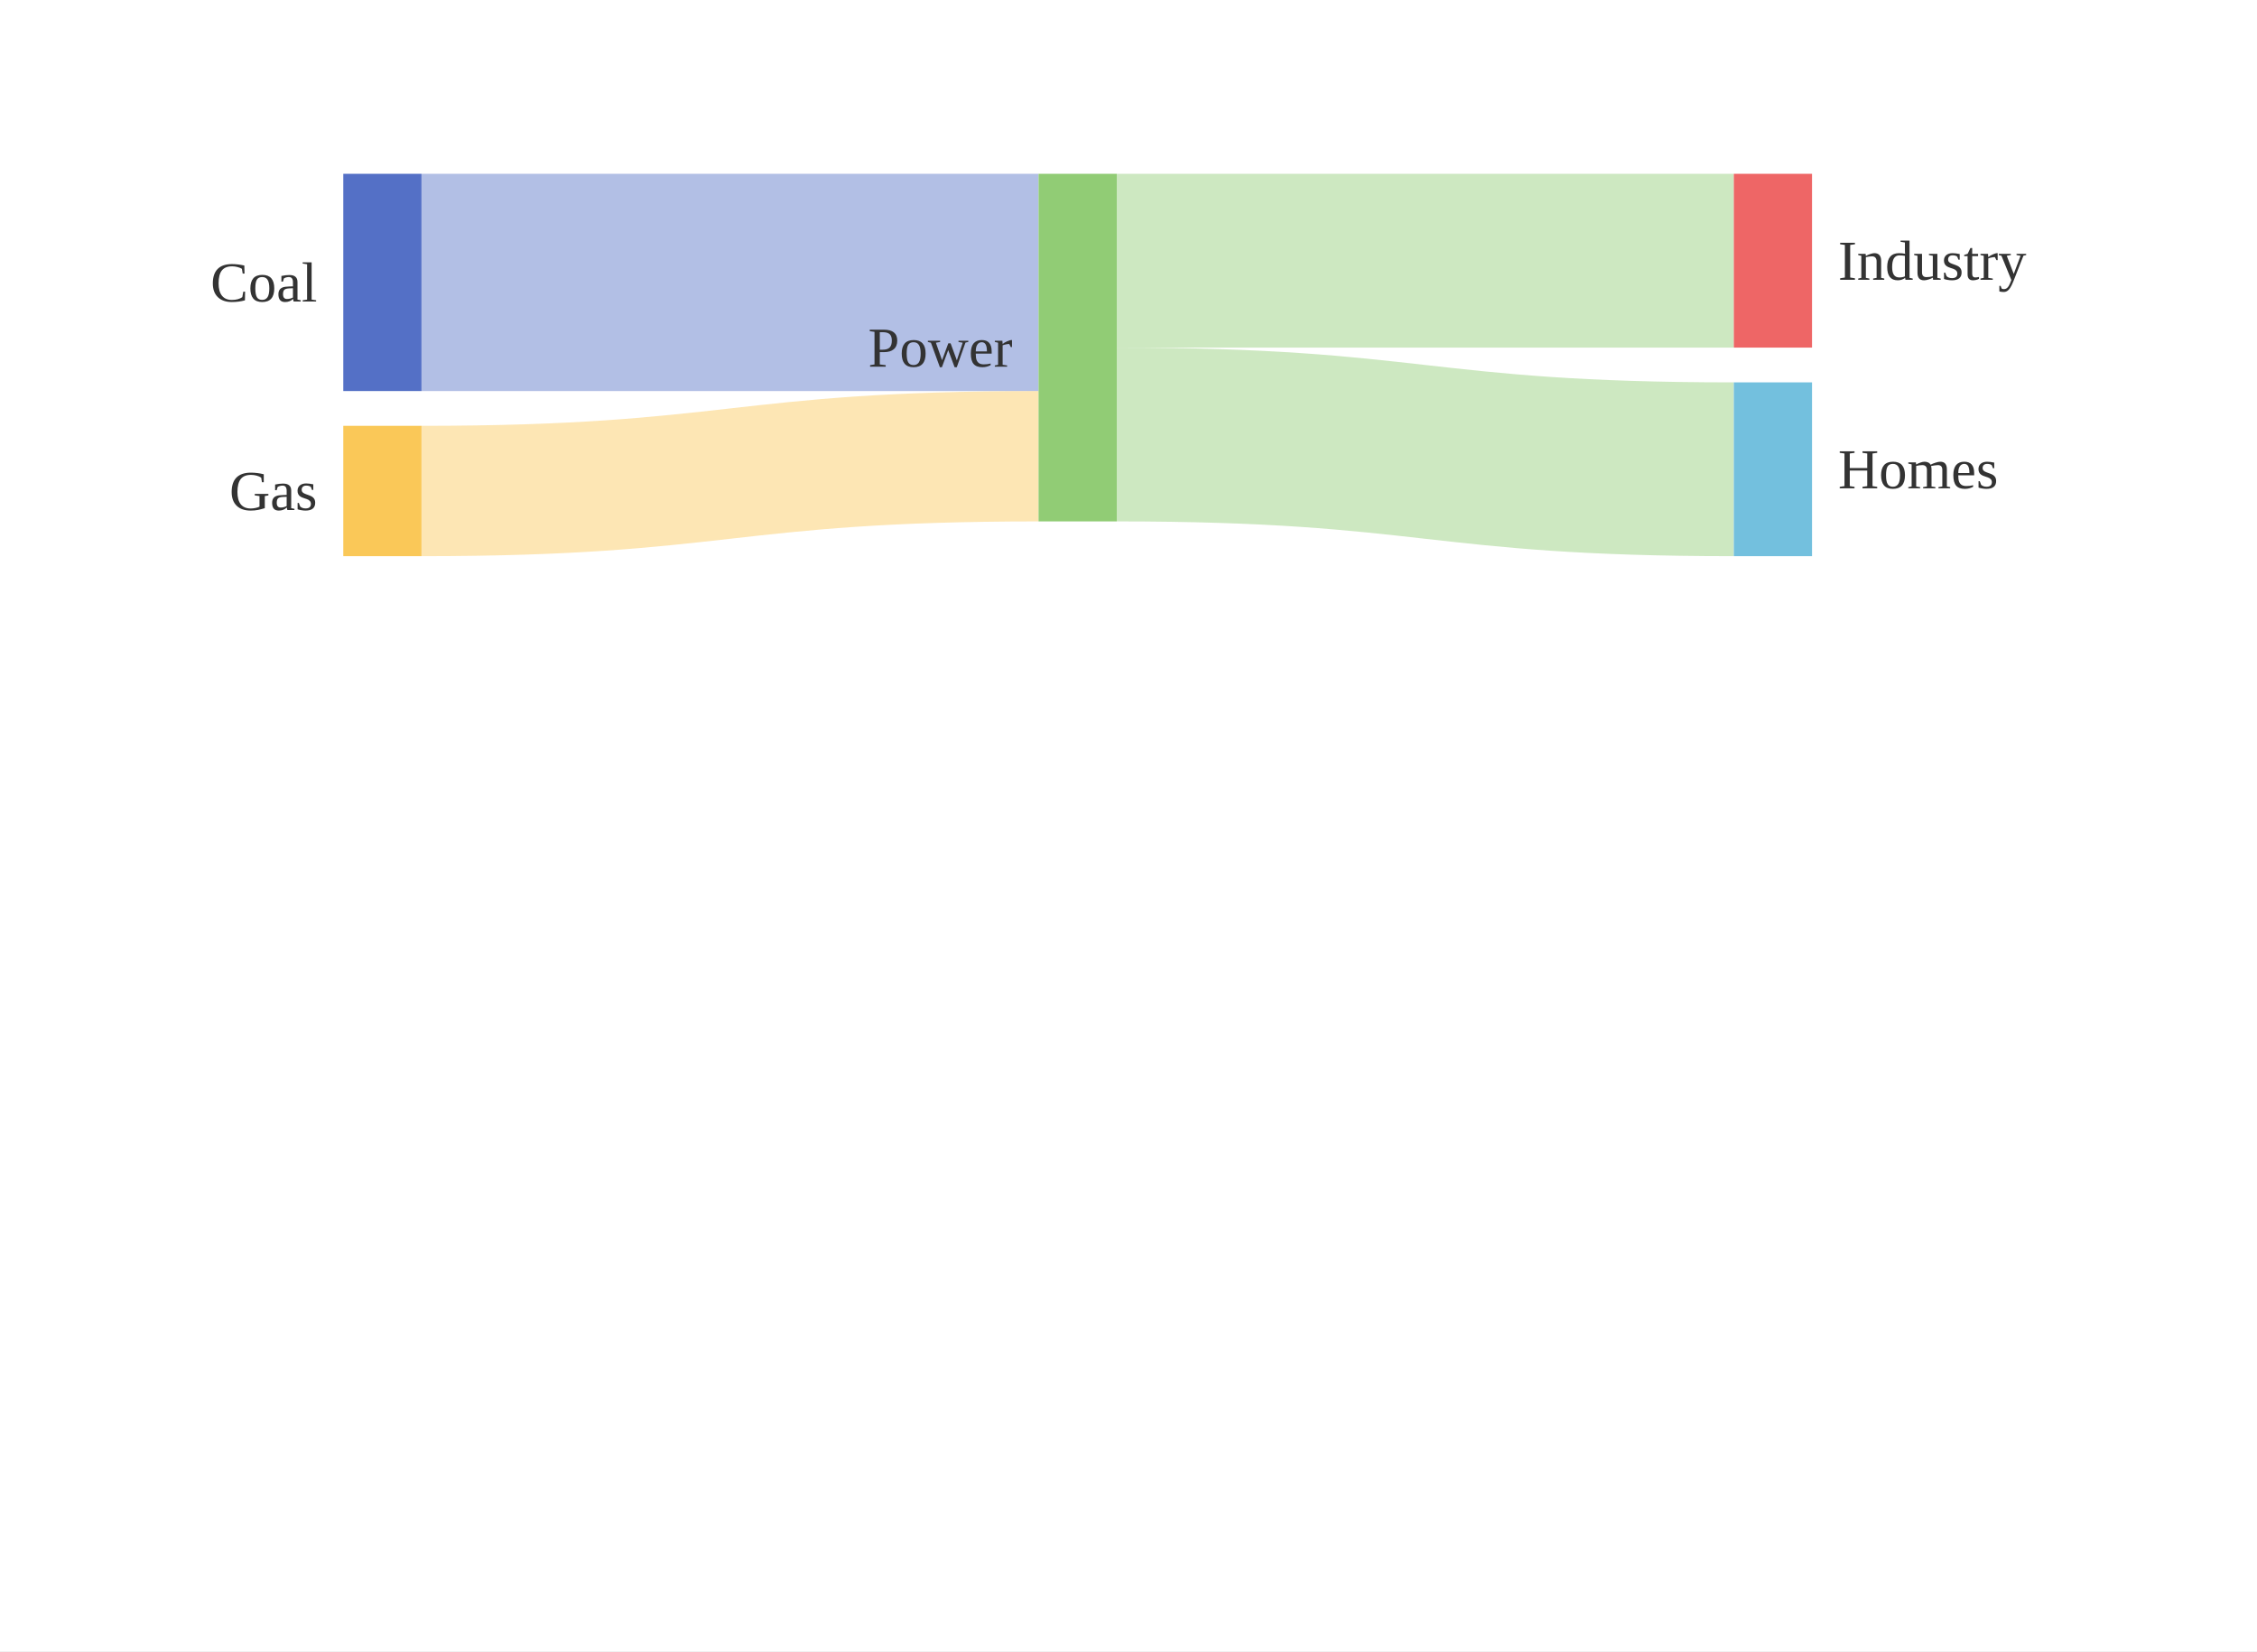
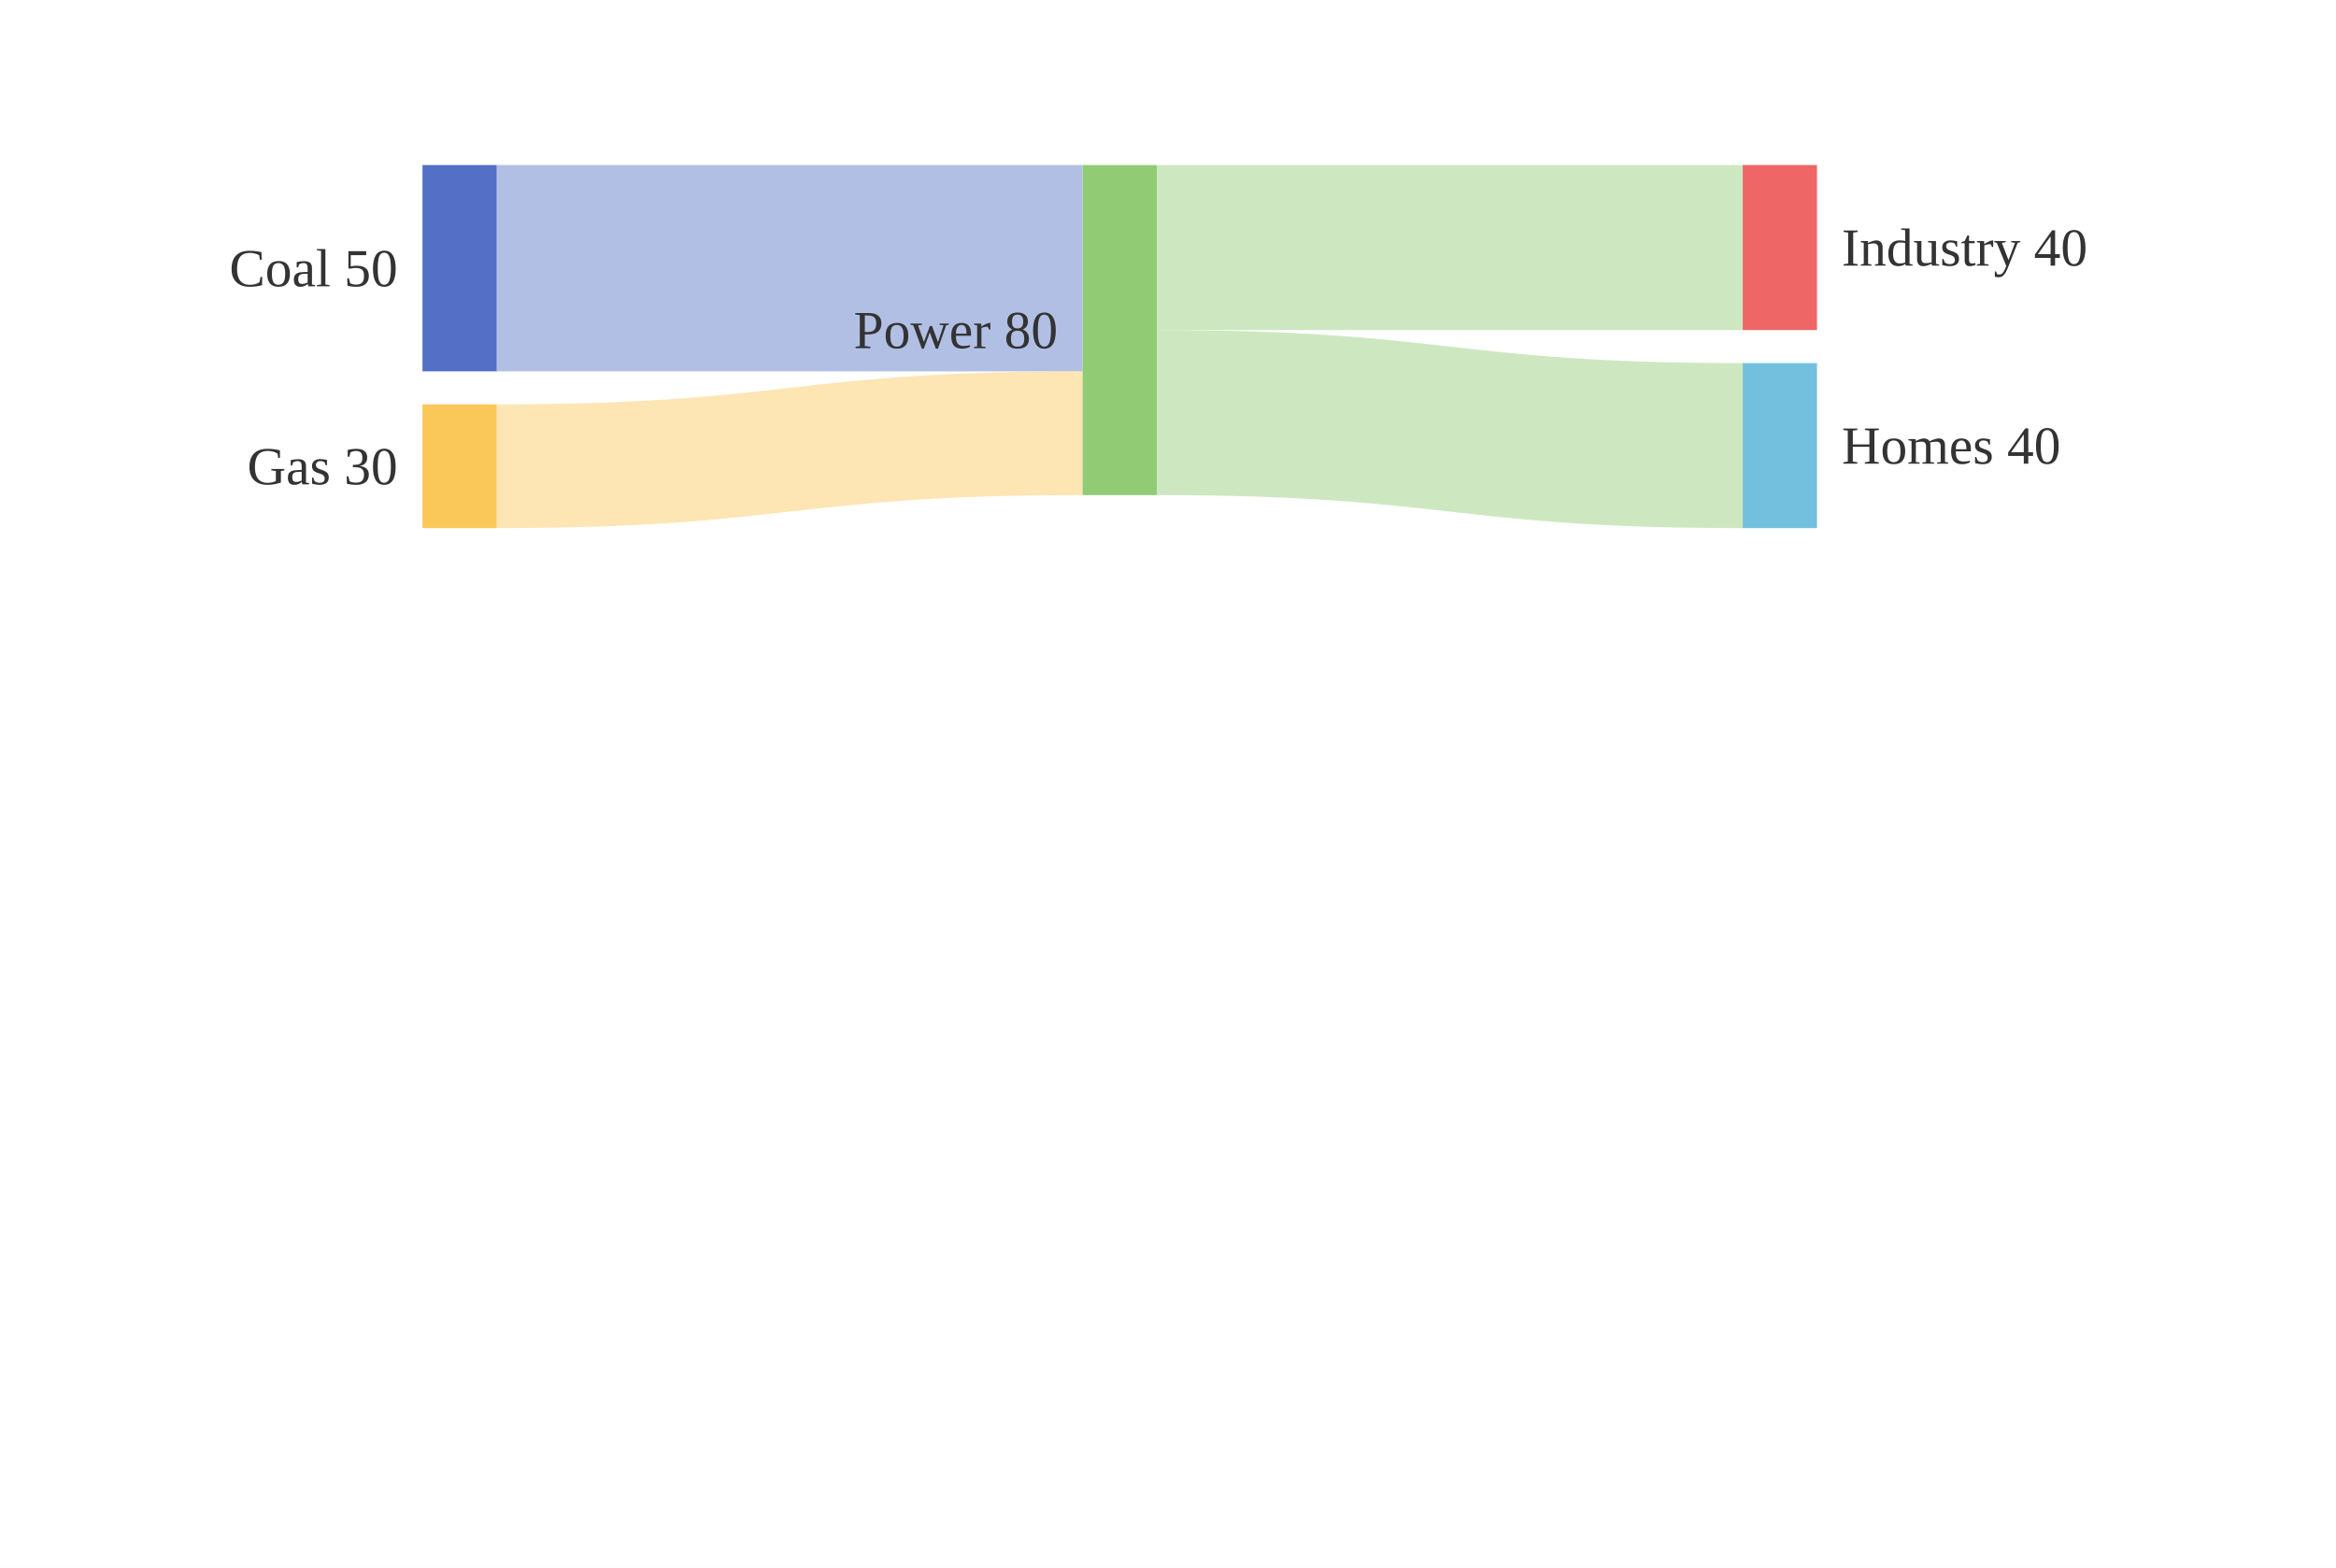
- <svg xmlns="http://www.w3.org/2000/svg" viewBox="0 0 519.40 380.00">
-   <rect x="0.00" y="0.00" width="519.40" height="380.00" style="fill:#fff;stroke:none" />
-   <path d="M97.00,40.00 C168.00,40.00 168.00,40.00 239.00,40.00 L239.00,90.00 C168.00,90.00 168.00,90.00 97.00,90.00 Z" style="fill:#5470c6;stroke:none;opacity:0.45" />
-   <path d="M97.00,98.00 C168.00,98.00 168.00,90.00 239.00,90.00 L239.00,120.00 C168.00,120.00 168.00,128.00 97.00,128.00 Z" style="fill:#fac858;stroke:none;opacity:0.45" />
-   <path d="M257.00,40.00 C328.00,40.00 328.00,40.00 399.00,40.00 L399.00,80.00 C328.00,80.00 328.00,80.00 257.00,80.00 Z" style="fill:#91cc75;stroke:none;opacity:0.45" />
-   <path d="M257.00,80.00 C328.00,80.00 328.00,88.00 399.00,88.00 L399.00,128.00 C328.00,128.00 328.00,120.00 257.00,120.00 Z" style="fill:#91cc75;stroke:none;opacity:0.45" />
-   <rect x="79.00" y="40.00" width="18.00" height="50.00" style="fill:#5470c6;stroke:none" />
-   <text x="73.00" y="65.00" text-anchor="end" dominant-baseline="central" style="fill:#333;font-size:13px">Coal</text>
-   <rect x="239.00" y="40.00" width="18.00" height="80.00" style="fill:#91cc75;stroke:none" />
-   <text x="233.00" y="80.00" text-anchor="end" dominant-baseline="central" style="fill:#333;font-size:13px">Power</text>
-   <rect x="79.00" y="98.00" width="18.00" height="30.00" style="fill:#fac858;stroke:none" />
-   <text x="73.00" y="113.00" text-anchor="end" dominant-baseline="central" style="fill:#333;font-size:13px">Gas</text>
-   <rect x="399.00" y="40.00" width="18.00" height="40.00" style="fill:#ee6666;stroke:none" />
-   <text x="423.00" y="60.00" text-anchor="start" dominant-baseline="central" style="fill:#333;font-size:13px">Industry</text>
-   <rect x="399.00" y="88.00" width="18.00" height="40.00" style="fill:#73c0de;stroke:none" />
-   <text x="423.00" y="108.00" text-anchor="start" dominant-baseline="central" style="fill:#333;font-size:13px">Homes</text>
+ <svg xmlns="http://www.w3.org/2000/svg" viewBox="0 0 566.20 380.00">
+   <rect x="0.00" y="0.00" width="566.20" height="380.00" style="fill:#fff;stroke:none" />
+   <path d="M120.40,40.00 C191.40,40.00 191.40,40.00 262.40,40.00 L262.40,90.00 C191.40,90.00 191.40,90.00 120.40,90.00 Z" style="fill:#5470c6;stroke:none;opacity:0.45" />
+   <path d="M120.40,98.00 C191.40,98.00 191.40,90.00 262.40,90.00 L262.40,120.00 C191.40,120.00 191.40,128.00 120.40,128.00 Z" style="fill:#fac858;stroke:none;opacity:0.45" />
+   <path d="M280.40,40.00 C351.40,40.00 351.40,40.00 422.40,40.00 L422.40,80.00 C351.40,80.00 351.40,80.00 280.40,80.00 Z" style="fill:#91cc75;stroke:none;opacity:0.45" />
+   <path d="M280.40,80.00 C351.40,80.00 351.40,88.00 422.40,88.00 L422.40,128.00 C351.40,128.00 351.40,120.00 280.40,120.00 Z" style="fill:#91cc75;stroke:none;opacity:0.45" />
+   <rect x="102.40" y="40.00" width="18.00" height="50.00" style="fill:#5470c6;stroke:none" />
+   <text x="96.40" y="65.00" text-anchor="end" dominant-baseline="central" style="fill:#333;font-size:13px">Coal 50</text>
+   <rect x="262.40" y="40.00" width="18.00" height="80.00" style="fill:#91cc75;stroke:none" />
+   <text x="256.40" y="80.00" text-anchor="end" dominant-baseline="central" style="fill:#333;font-size:13px">Power 80</text>
+   <rect x="102.40" y="98.00" width="18.00" height="30.00" style="fill:#fac858;stroke:none" />
+   <text x="96.40" y="113.00" text-anchor="end" dominant-baseline="central" style="fill:#333;font-size:13px">Gas 30</text>
+   <rect x="422.40" y="40.00" width="18.00" height="40.00" style="fill:#ee6666;stroke:none" />
+   <text x="446.40" y="60.00" text-anchor="start" dominant-baseline="central" style="fill:#333;font-size:13px">Industry 40</text>
+   <rect x="422.40" y="88.00" width="18.00" height="40.00" style="fill:#73c0de;stroke:none" />
+   <text x="446.40" y="108.00" text-anchor="start" dominant-baseline="central" style="fill:#333;font-size:13px">Homes 40</text>
</svg>
